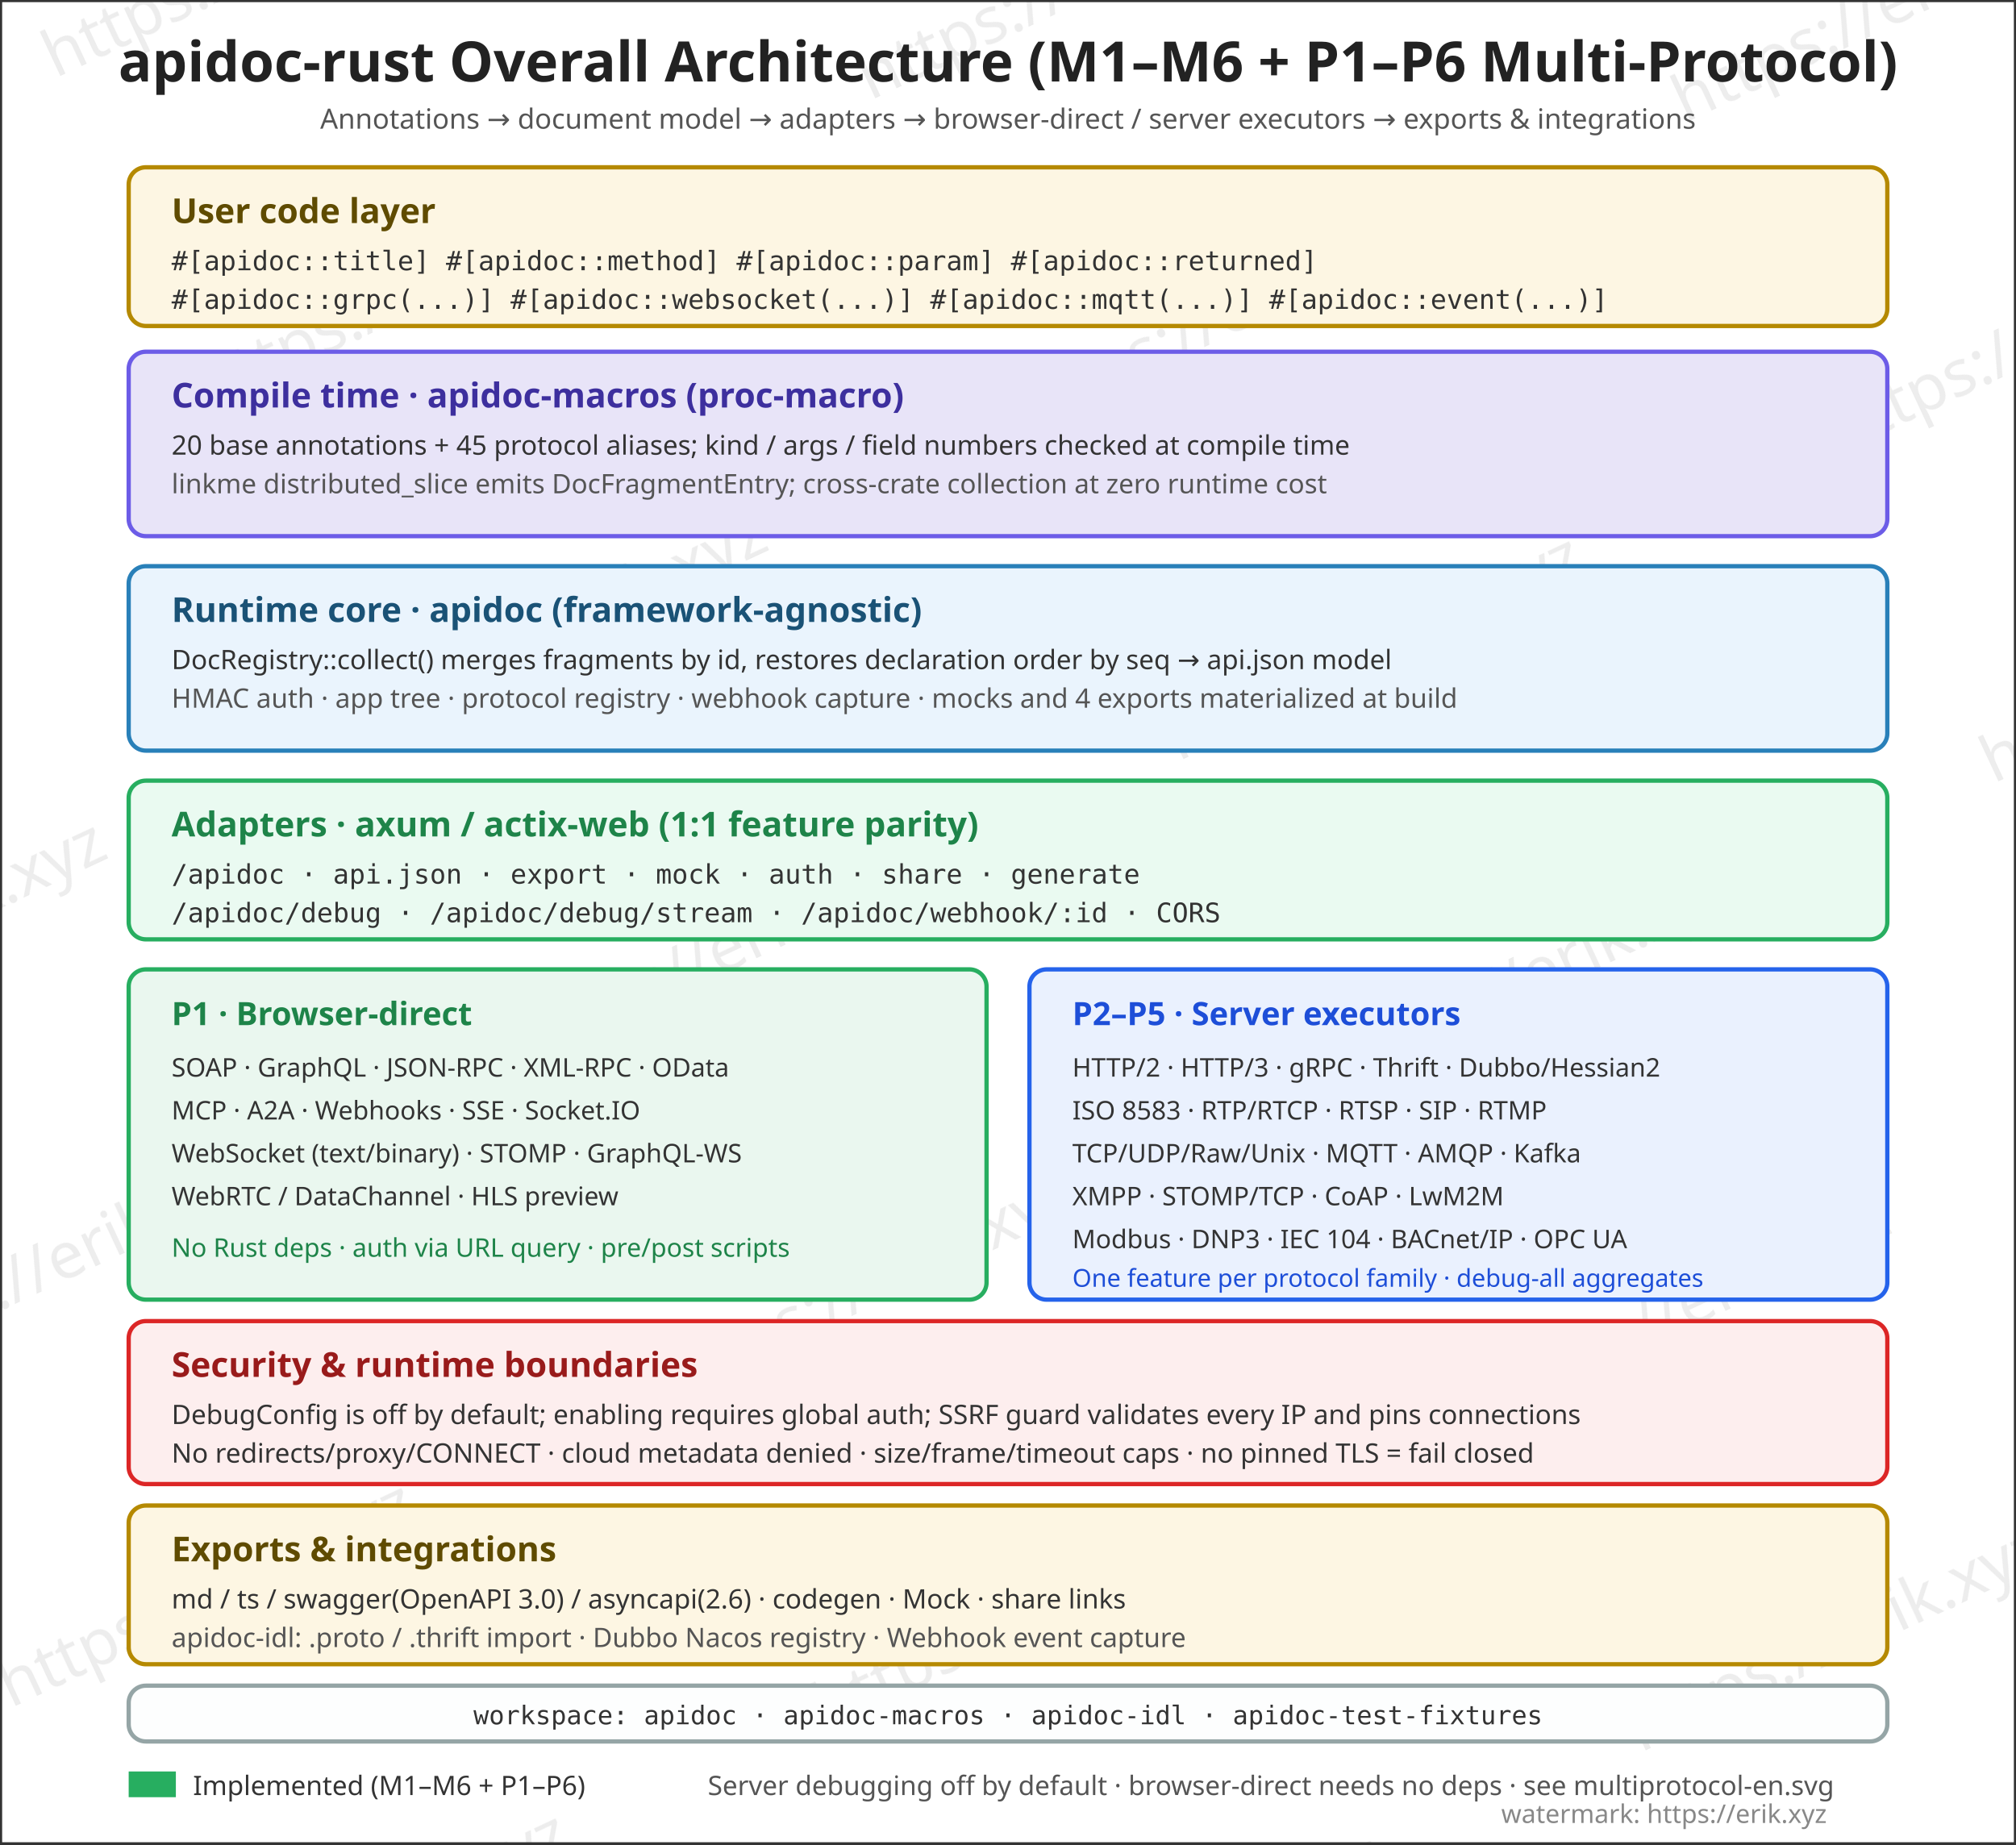
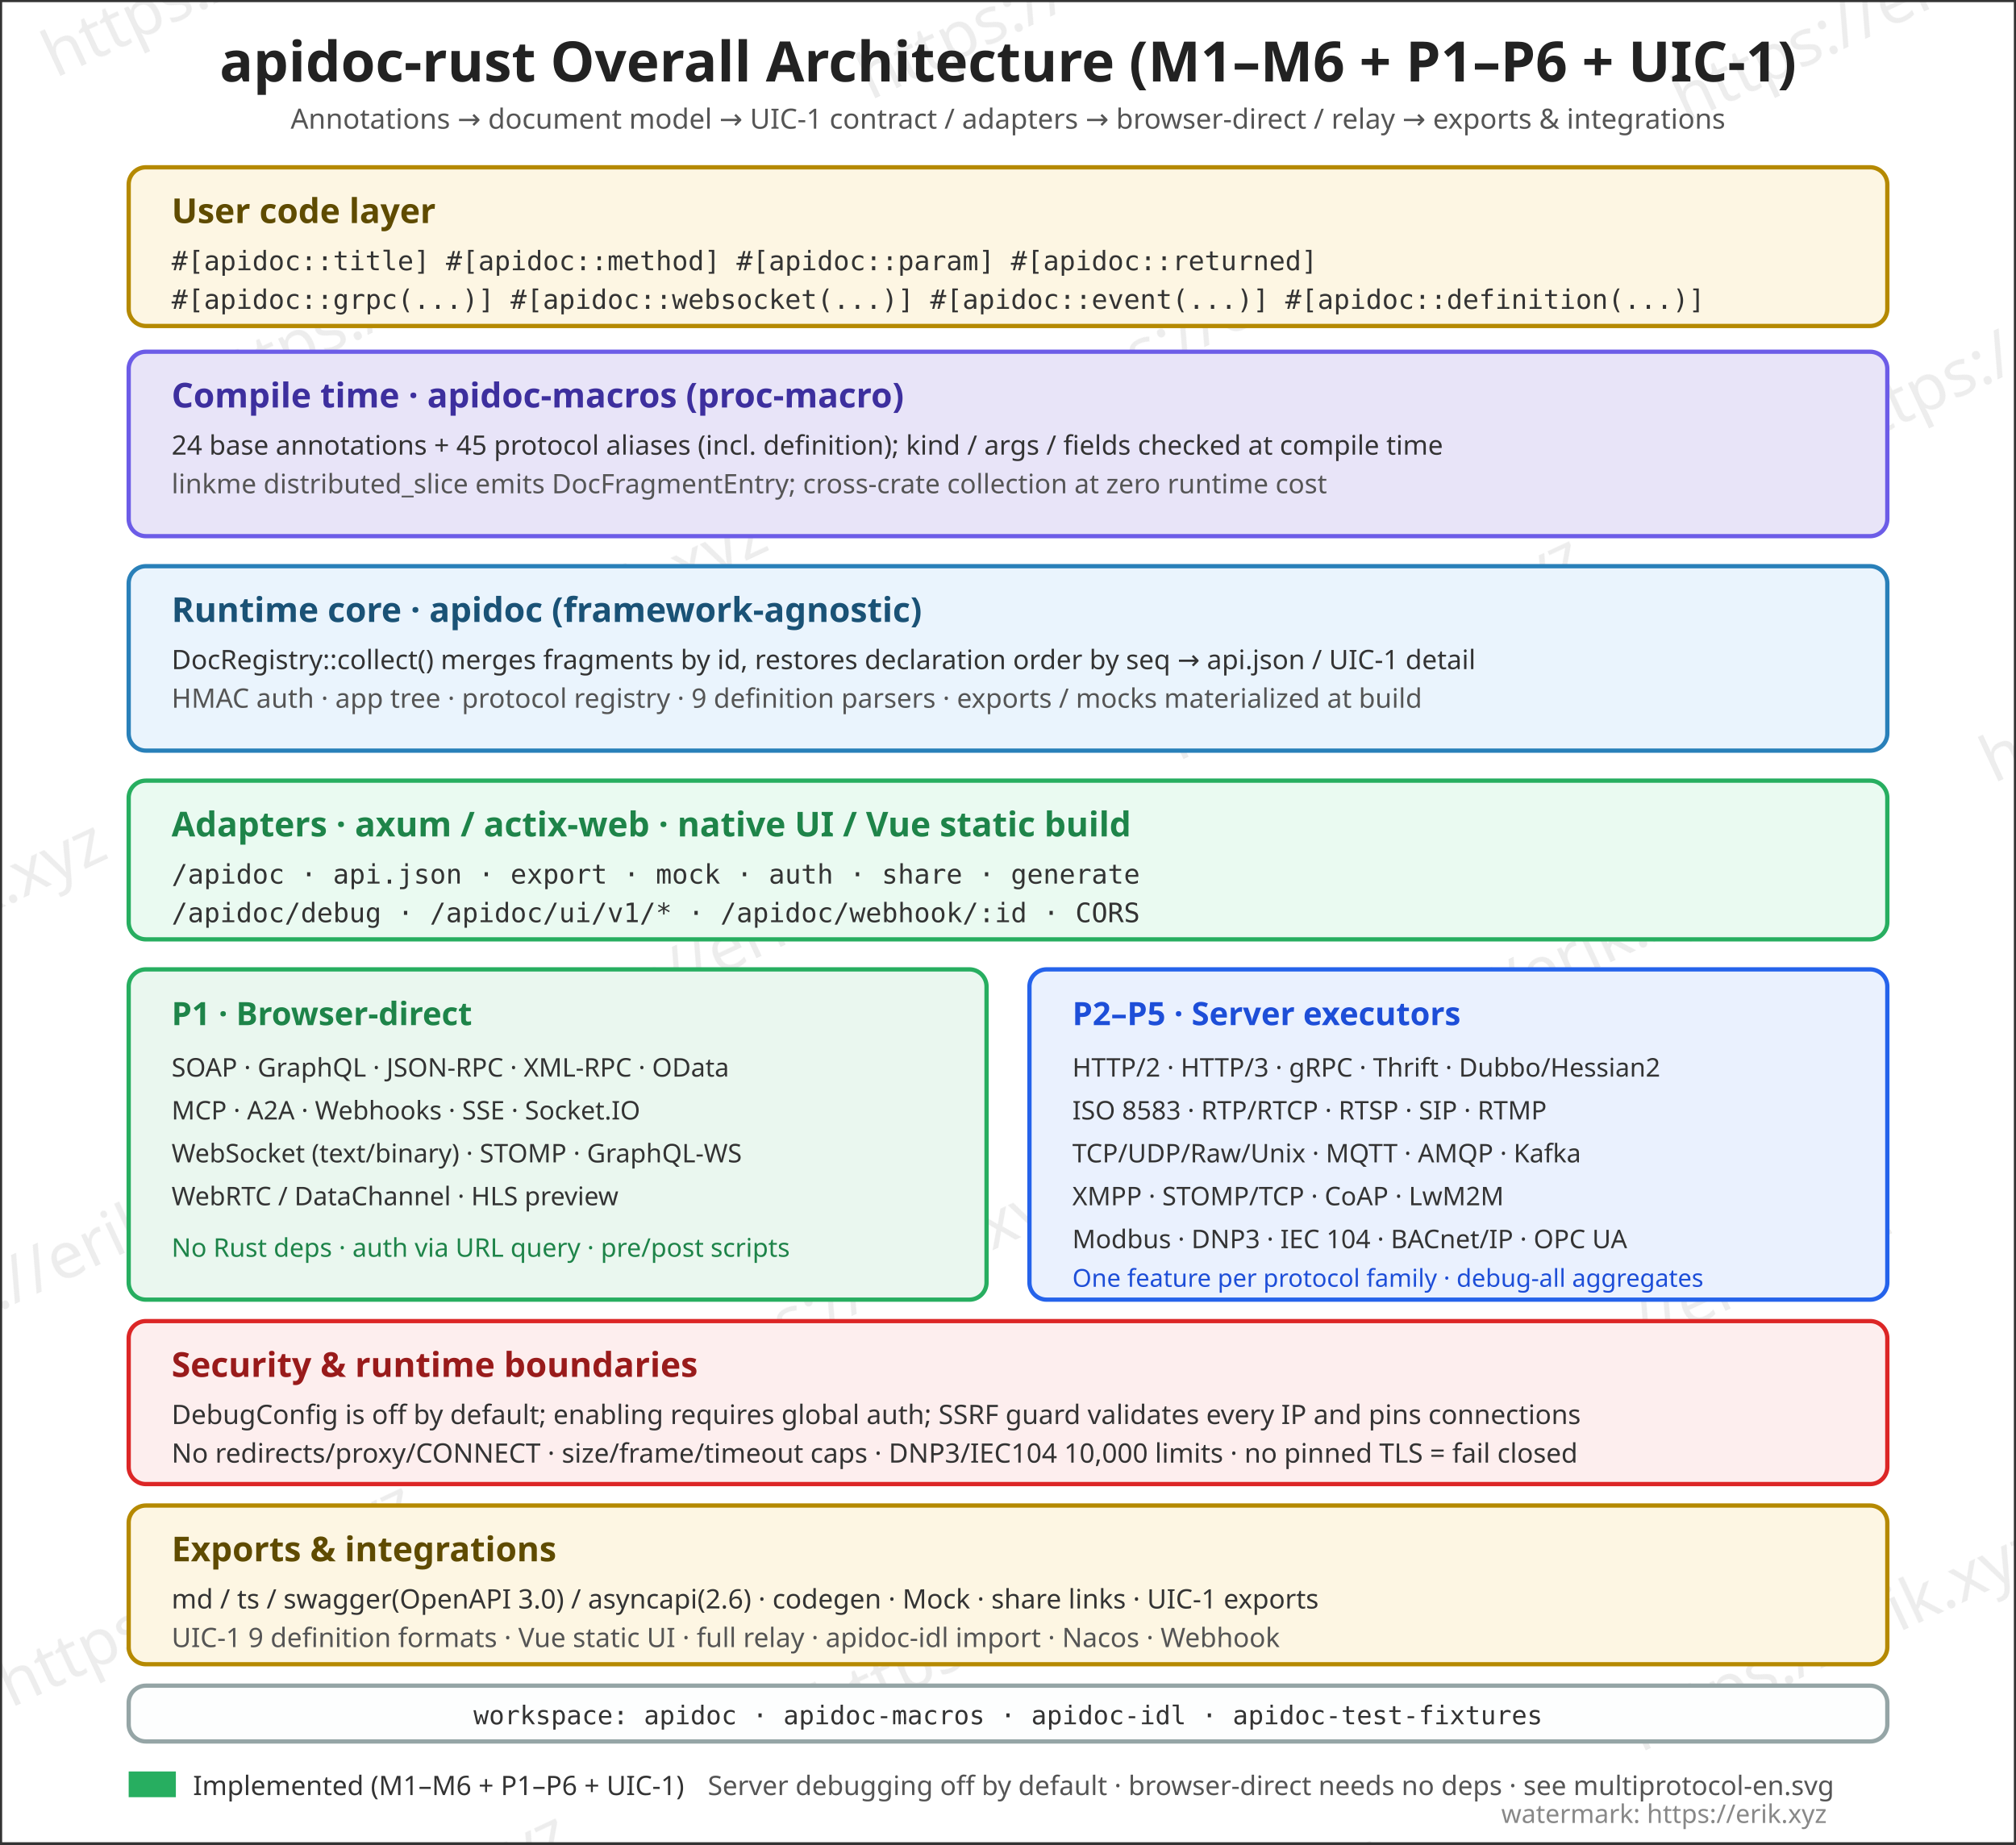
<svg xmlns="http://www.w3.org/2000/svg" viewBox="0 0 940 860" font-family="sans-serif">
  <defs>
    <pattern id="wm" width="340" height="170" patternUnits="userSpaceOnUse" patternTransform="rotate(-25)">
      <text x="8" y="44" font-size="30" fill="#888888" opacity="0.15">https://erik.xyz</text>
    </pattern>
  </defs>
  <rect width="940" height="860" fill="url(#wm)" />
  <rect x="0" y="0" width="940" height="860" fill="none" stroke="#333" stroke-width="2" />
-   <text x="470" y="38" text-anchor="middle" font-size="26" font-weight="bold" fill="#222">apidoc-rust Overall Architecture (M1–M6 + P1–P6 Multi-Protocol)</text>
-   <text x="470" y="60" text-anchor="middle" font-size="13" fill="#555">Annotations → document model → adapters → browser-direct / server executors → exports &amp; integrations</text>
+   <text x="470" y="38" text-anchor="middle" font-size="26" font-weight="bold" fill="#222">apidoc-rust Overall Architecture (M1–M6 + P1–P6 + UIC-1)</text>
+   <text x="470" y="60" text-anchor="middle" font-size="13" fill="#555">Annotations → document model → UIC-1 contract / adapters → browser-direct / relay → exports &amp; integrations</text>
  <rect x="60" y="78" width="820" height="74" rx="8" fill="#fdf6e3" stroke="#b58900" stroke-width="2" />
  <text x="80" y="104" font-size="16" font-weight="bold" fill="#5f4b00">User code layer</text>
  <text x="80" y="126" font-size="12.5" fill="#333" font-family="monospace">#[apidoc::title] #[apidoc::method] #[apidoc::param] #[apidoc::returned]</text>
-   <text x="80" y="144" font-size="12.5" fill="#333" font-family="monospace">#[apidoc::grpc(...)] #[apidoc::websocket(...)] #[apidoc::mqtt(...)] #[apidoc::event(...)]</text>
+   <text x="80" y="144" font-size="12.5" fill="#333" font-family="monospace">#[apidoc::grpc(...)] #[apidoc::websocket(...)] #[apidoc::event(...)] #[apidoc::definition(...)]</text>
  <rect x="60" y="164" width="820" height="86" rx="8" fill="#e8e4f8" stroke="#6c5ce7" stroke-width="2" />
  <text x="80" y="190" font-size="16" font-weight="bold" fill="#3d2f9e">Compile time · apidoc-macros (proc-macro)</text>
-   <text x="80" y="212" font-size="12.5" fill="#333">20 base annotations + 45 protocol aliases; kind / args / field numbers checked at compile time</text>
+   <text x="80" y="212" font-size="12.5" fill="#333">24 base annotations + 45 protocol aliases (incl. definition); kind / args / fields checked at compile time</text>
  <text x="80" y="230" font-size="12.5" fill="#555">linkme distributed_slice emits DocFragmentEntry; cross-crate collection at zero runtime cost</text>
  <rect x="60" y="264" width="820" height="86" rx="8" fill="#eaf4fd" stroke="#2980b9" stroke-width="2" />
  <text x="80" y="290" font-size="16" font-weight="bold" fill="#1a5276">Runtime core · apidoc (framework-agnostic)</text>
-   <text x="80" y="312" font-size="12.5" fill="#333">DocRegistry::collect() merges fragments by id, restores declaration order by seq → api.json model</text>
-   <text x="80" y="330" font-size="12.5" fill="#555">HMAC auth · app tree · protocol registry · webhook capture · mocks and 4 exports materialized at build</text>
+   <text x="80" y="312" font-size="12.5" fill="#333">DocRegistry::collect() merges fragments by id, restores declaration order by seq → api.json / UIC-1 detail</text>
+   <text x="80" y="330" font-size="12.5" fill="#555">HMAC auth · app tree · protocol registry · 9 definition parsers · exports / mocks materialized at build</text>
  <rect x="60" y="364" width="820" height="74" rx="8" fill="#eafaf1" stroke="#27ae60" stroke-width="2" />
-   <text x="80" y="390" font-size="16" font-weight="bold" fill="#1e8449">Adapters · axum / actix-web (1:1 feature parity)</text>
+   <text x="80" y="390" font-size="16" font-weight="bold" fill="#1e8449">Adapters · axum / actix-web · native UI / Vue static build</text>
  <text x="80" y="412" font-size="12.5" fill="#333" font-family="monospace">/apidoc · api.json · export · mock · auth · share · generate</text>
-   <text x="80" y="430" font-size="12.5" fill="#333" font-family="monospace">/apidoc/debug · /apidoc/debug/stream · /apidoc/webhook/:id · CORS</text>
+   <text x="80" y="430" font-size="12.5" fill="#333" font-family="monospace">/apidoc/debug · /apidoc/ui/v1/* · /apidoc/webhook/:id · CORS</text>
  <rect x="60" y="452" width="400" height="154" rx="8" fill="#eaf7ef" stroke="#27ae60" stroke-width="2" />
  <text x="80" y="478" font-size="15" font-weight="bold" fill="#1e8449">P1 · Browser-direct</text>
  <text x="80" y="502" font-size="12" fill="#333">SOAP · GraphQL · JSON-RPC · XML-RPC · OData</text>
  <text x="80" y="522" font-size="12" fill="#333">MCP · A2A · Webhooks · SSE · Socket.IO</text>
  <text x="80" y="542" font-size="12" fill="#333">WebSocket (text/binary) · STOMP · GraphQL-WS</text>
  <text x="80" y="562" font-size="12" fill="#333">WebRTC / DataChannel · HLS preview</text>
  <text x="80" y="586" font-size="12" fill="#1e8449">No Rust deps · auth via URL query · pre/post scripts</text>
  <rect x="480" y="452" width="400" height="154" rx="8" fill="#eaf1fe" stroke="#2563eb" stroke-width="2" />
  <text x="500" y="478" font-size="15" font-weight="bold" fill="#1d4ed8">P2–P5 · Server executors</text>
  <text x="500" y="502" font-size="12" fill="#333">HTTP/2 · HTTP/3 · gRPC · Thrift · Dubbo/Hessian2</text>
  <text x="500" y="522" font-size="12" fill="#333">ISO 8583 · RTP/RTCP · RTSP · SIP · RTMP</text>
  <text x="500" y="542" font-size="12" fill="#333">TCP/UDP/Raw/Unix · MQTT · AMQP · Kafka</text>
  <text x="500" y="562" font-size="12" fill="#333">XMPP · STOMP/TCP · CoAP · LwM2M</text>
  <text x="500" y="582" font-size="12" fill="#333">Modbus · DNP3 · IEC 104 · BACnet/IP · OPC UA</text>
  <text x="500" y="600" font-size="11.5" fill="#1d4ed8">One feature per protocol family · debug-all aggregates</text>
  <rect x="60" y="616" width="820" height="76" rx="8" fill="#fdeeee" stroke="#dc2626" stroke-width="2" />
  <text x="80" y="642" font-size="16" font-weight="bold" fill="#991b1b">Security &amp; runtime boundaries</text>
  <text x="80" y="664" font-size="12.5" fill="#333">DebugConfig is off by default; enabling requires global auth; SSRF guard validates every IP and pins connections</text>
-   <text x="80" y="682" font-size="12.5" fill="#333">No redirects/proxy/CONNECT · cloud metadata denied · size/frame/timeout caps · no pinned TLS = fail closed</text>
+   <text x="80" y="682" font-size="12.5" fill="#333">No redirects/proxy/CONNECT · size/frame/timeout caps · DNP3/IEC104 10,000 limits · no pinned TLS = fail closed</text>
  <rect x="60" y="702" width="820" height="74" rx="8" fill="#fdf6e3" stroke="#b58900" stroke-width="2" />
  <text x="80" y="728" font-size="16" font-weight="bold" fill="#5f4b00">Exports &amp; integrations</text>
-   <text x="80" y="750" font-size="12.5" fill="#333">md / ts / swagger(OpenAPI 3.0) / asyncapi(2.6) · codegen · Mock · share links</text>
-   <text x="80" y="768" font-size="12.5" fill="#555">apidoc-idl: .proto / .thrift import · Dubbo Nacos registry · Webhook event capture</text>
+   <text x="80" y="750" font-size="12.5" fill="#333">md / ts / swagger(OpenAPI 3.0) / asyncapi(2.6) · codegen · Mock · share links · UIC-1 exports</text>
+   <text x="80" y="768" font-size="12.5" fill="#555">UIC-1 9 definition formats · Vue static UI · full relay · apidoc-idl import · Nacos · Webhook</text>
  <rect x="60" y="786" width="820" height="26" rx="8" fill="#fdfefe" stroke="#95a5a6" stroke-width="2" />
  <text x="470" y="804" text-anchor="middle" font-size="12" fill="#333" font-family="monospace">workspace: apidoc · apidoc-macros · apidoc-idl · apidoc-test-fixtures</text>
  <rect x="60" y="826" width="22" height="12" fill="#27ae60" />
-   <text x="90" y="837" font-size="12.5" fill="#333">Implemented (M1–M6 + P1–P6)</text>
+   <text x="90" y="837" font-size="12.5" fill="#333">Implemented (M1–M6 + P1–P6 + UIC-1)</text>
  <text x="330" y="837" font-size="12.5" fill="#555">Server debugging off by default · browser-direct needs no deps · see multiprotocol-en.svg</text>
  <text x="700" y="850" font-size="12" fill="#888">watermark: https://erik.xyz</text>
</svg>
